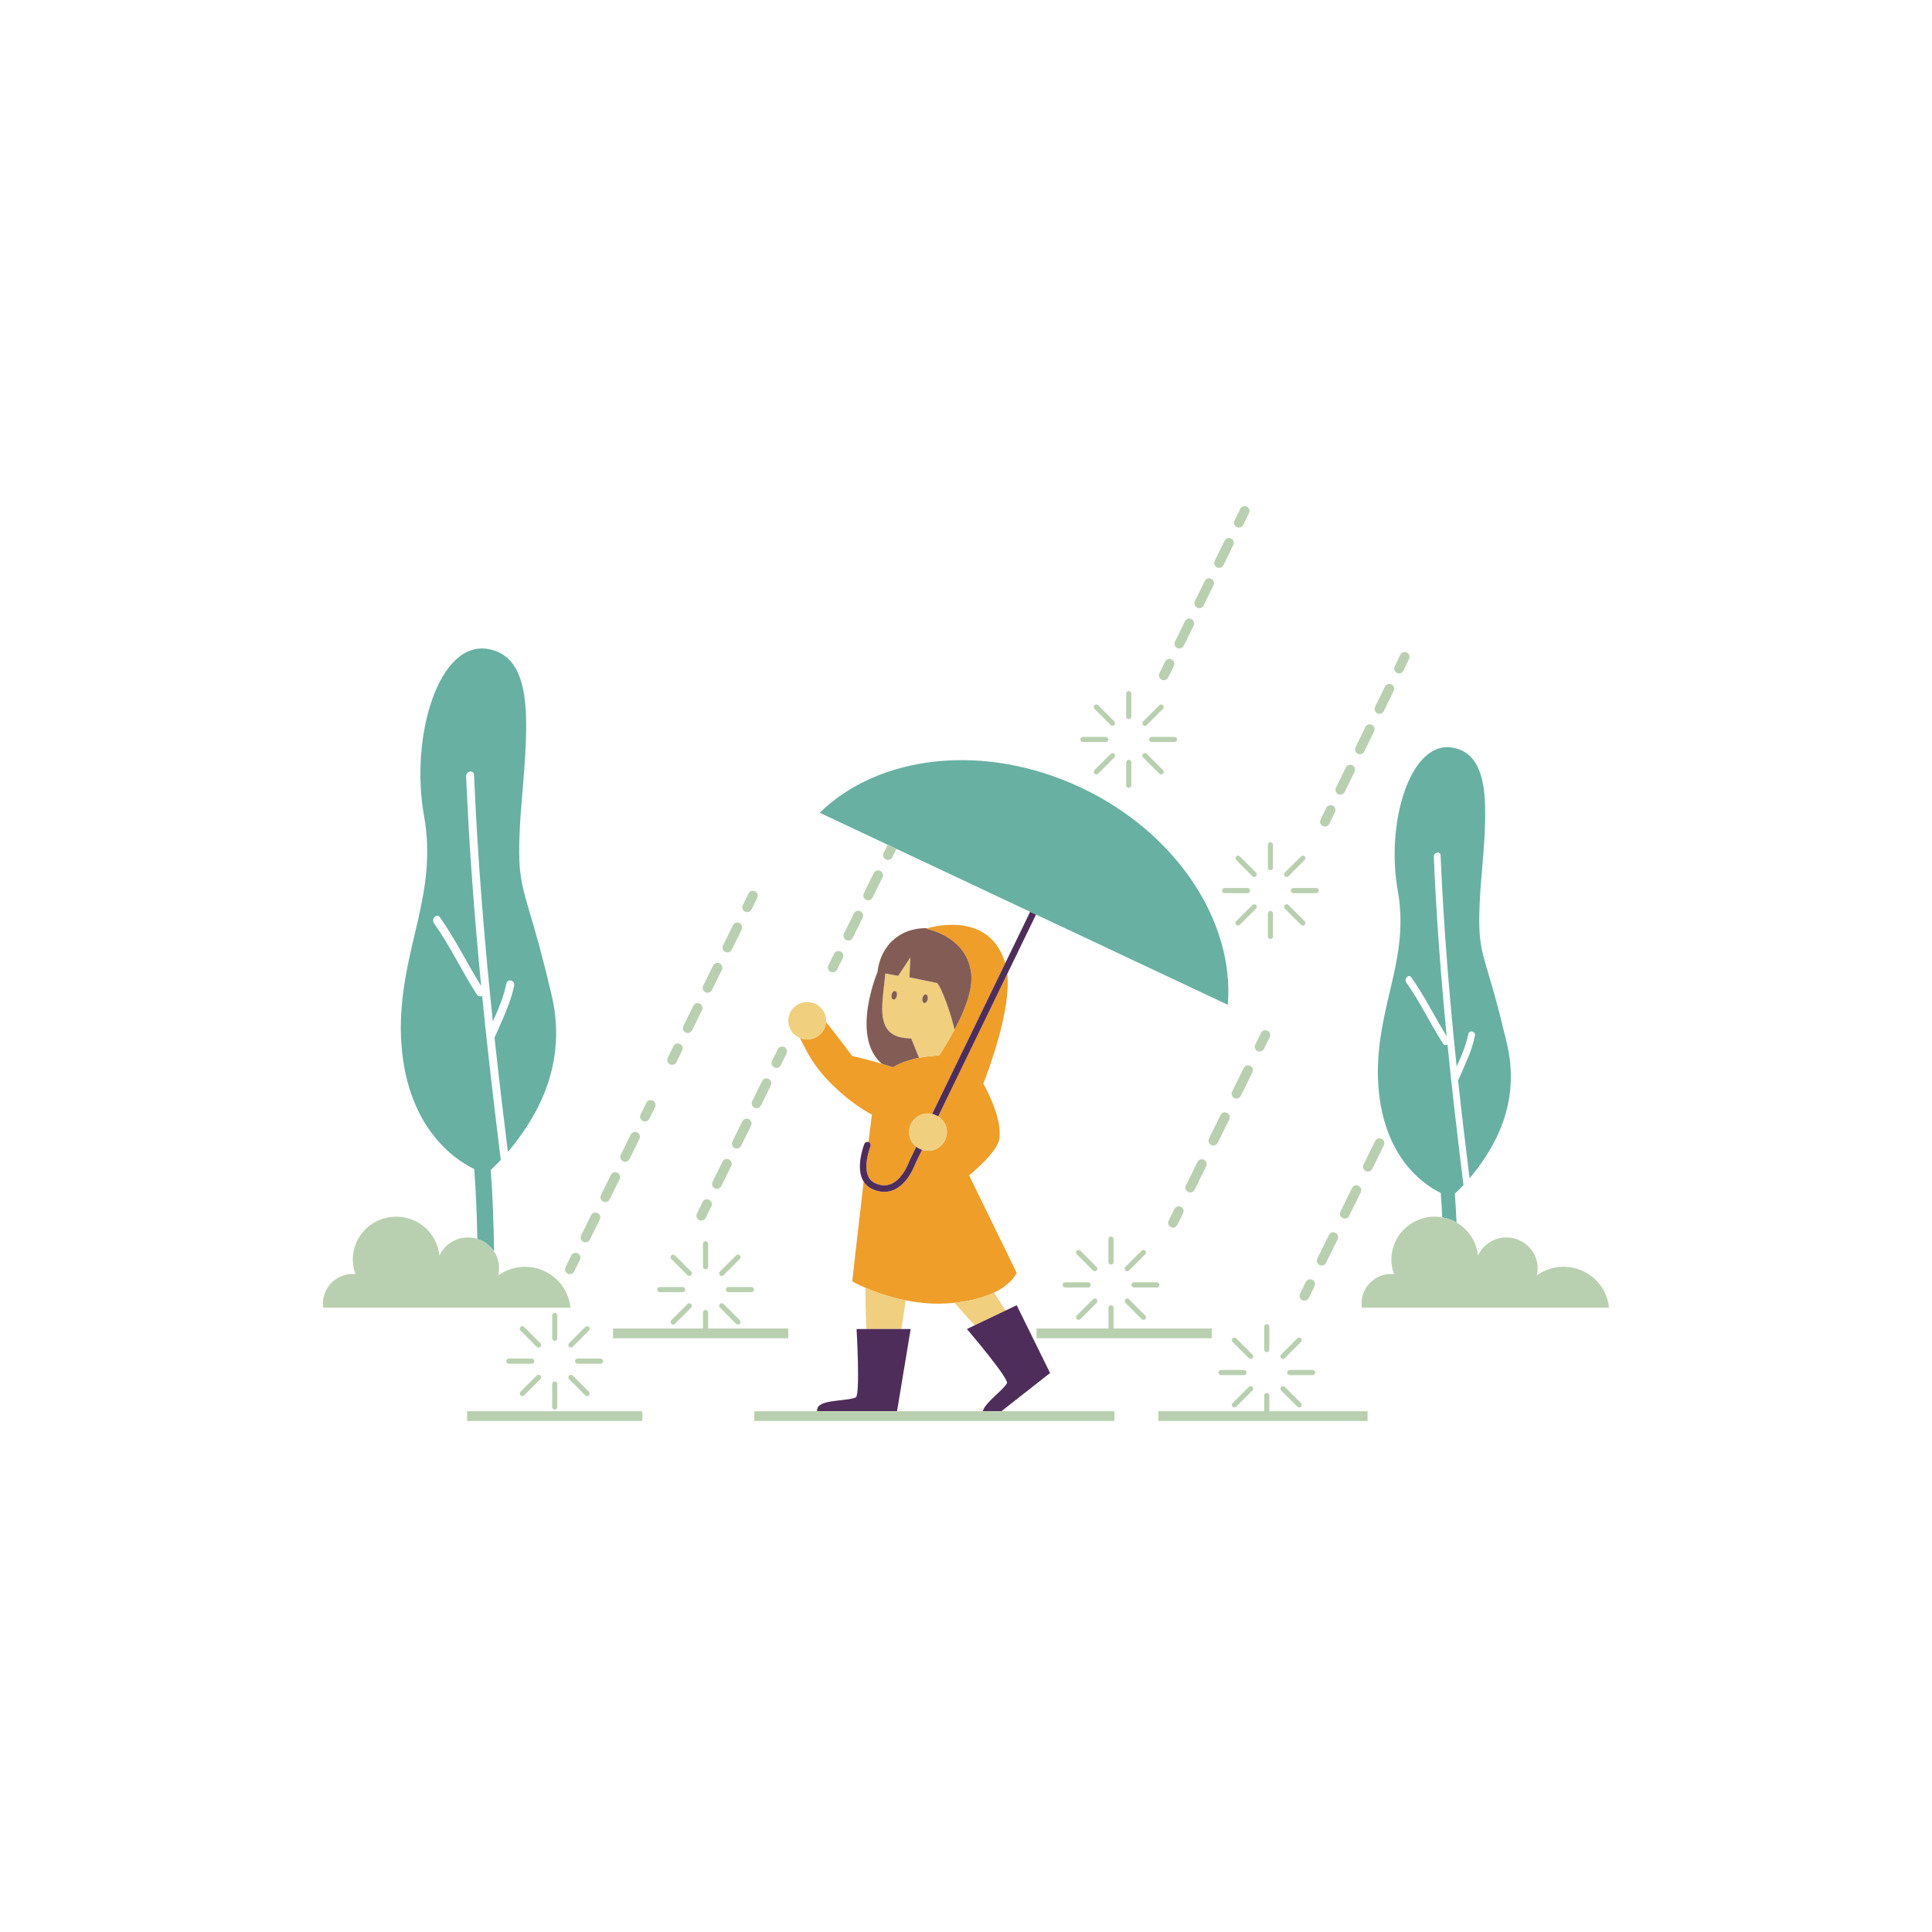
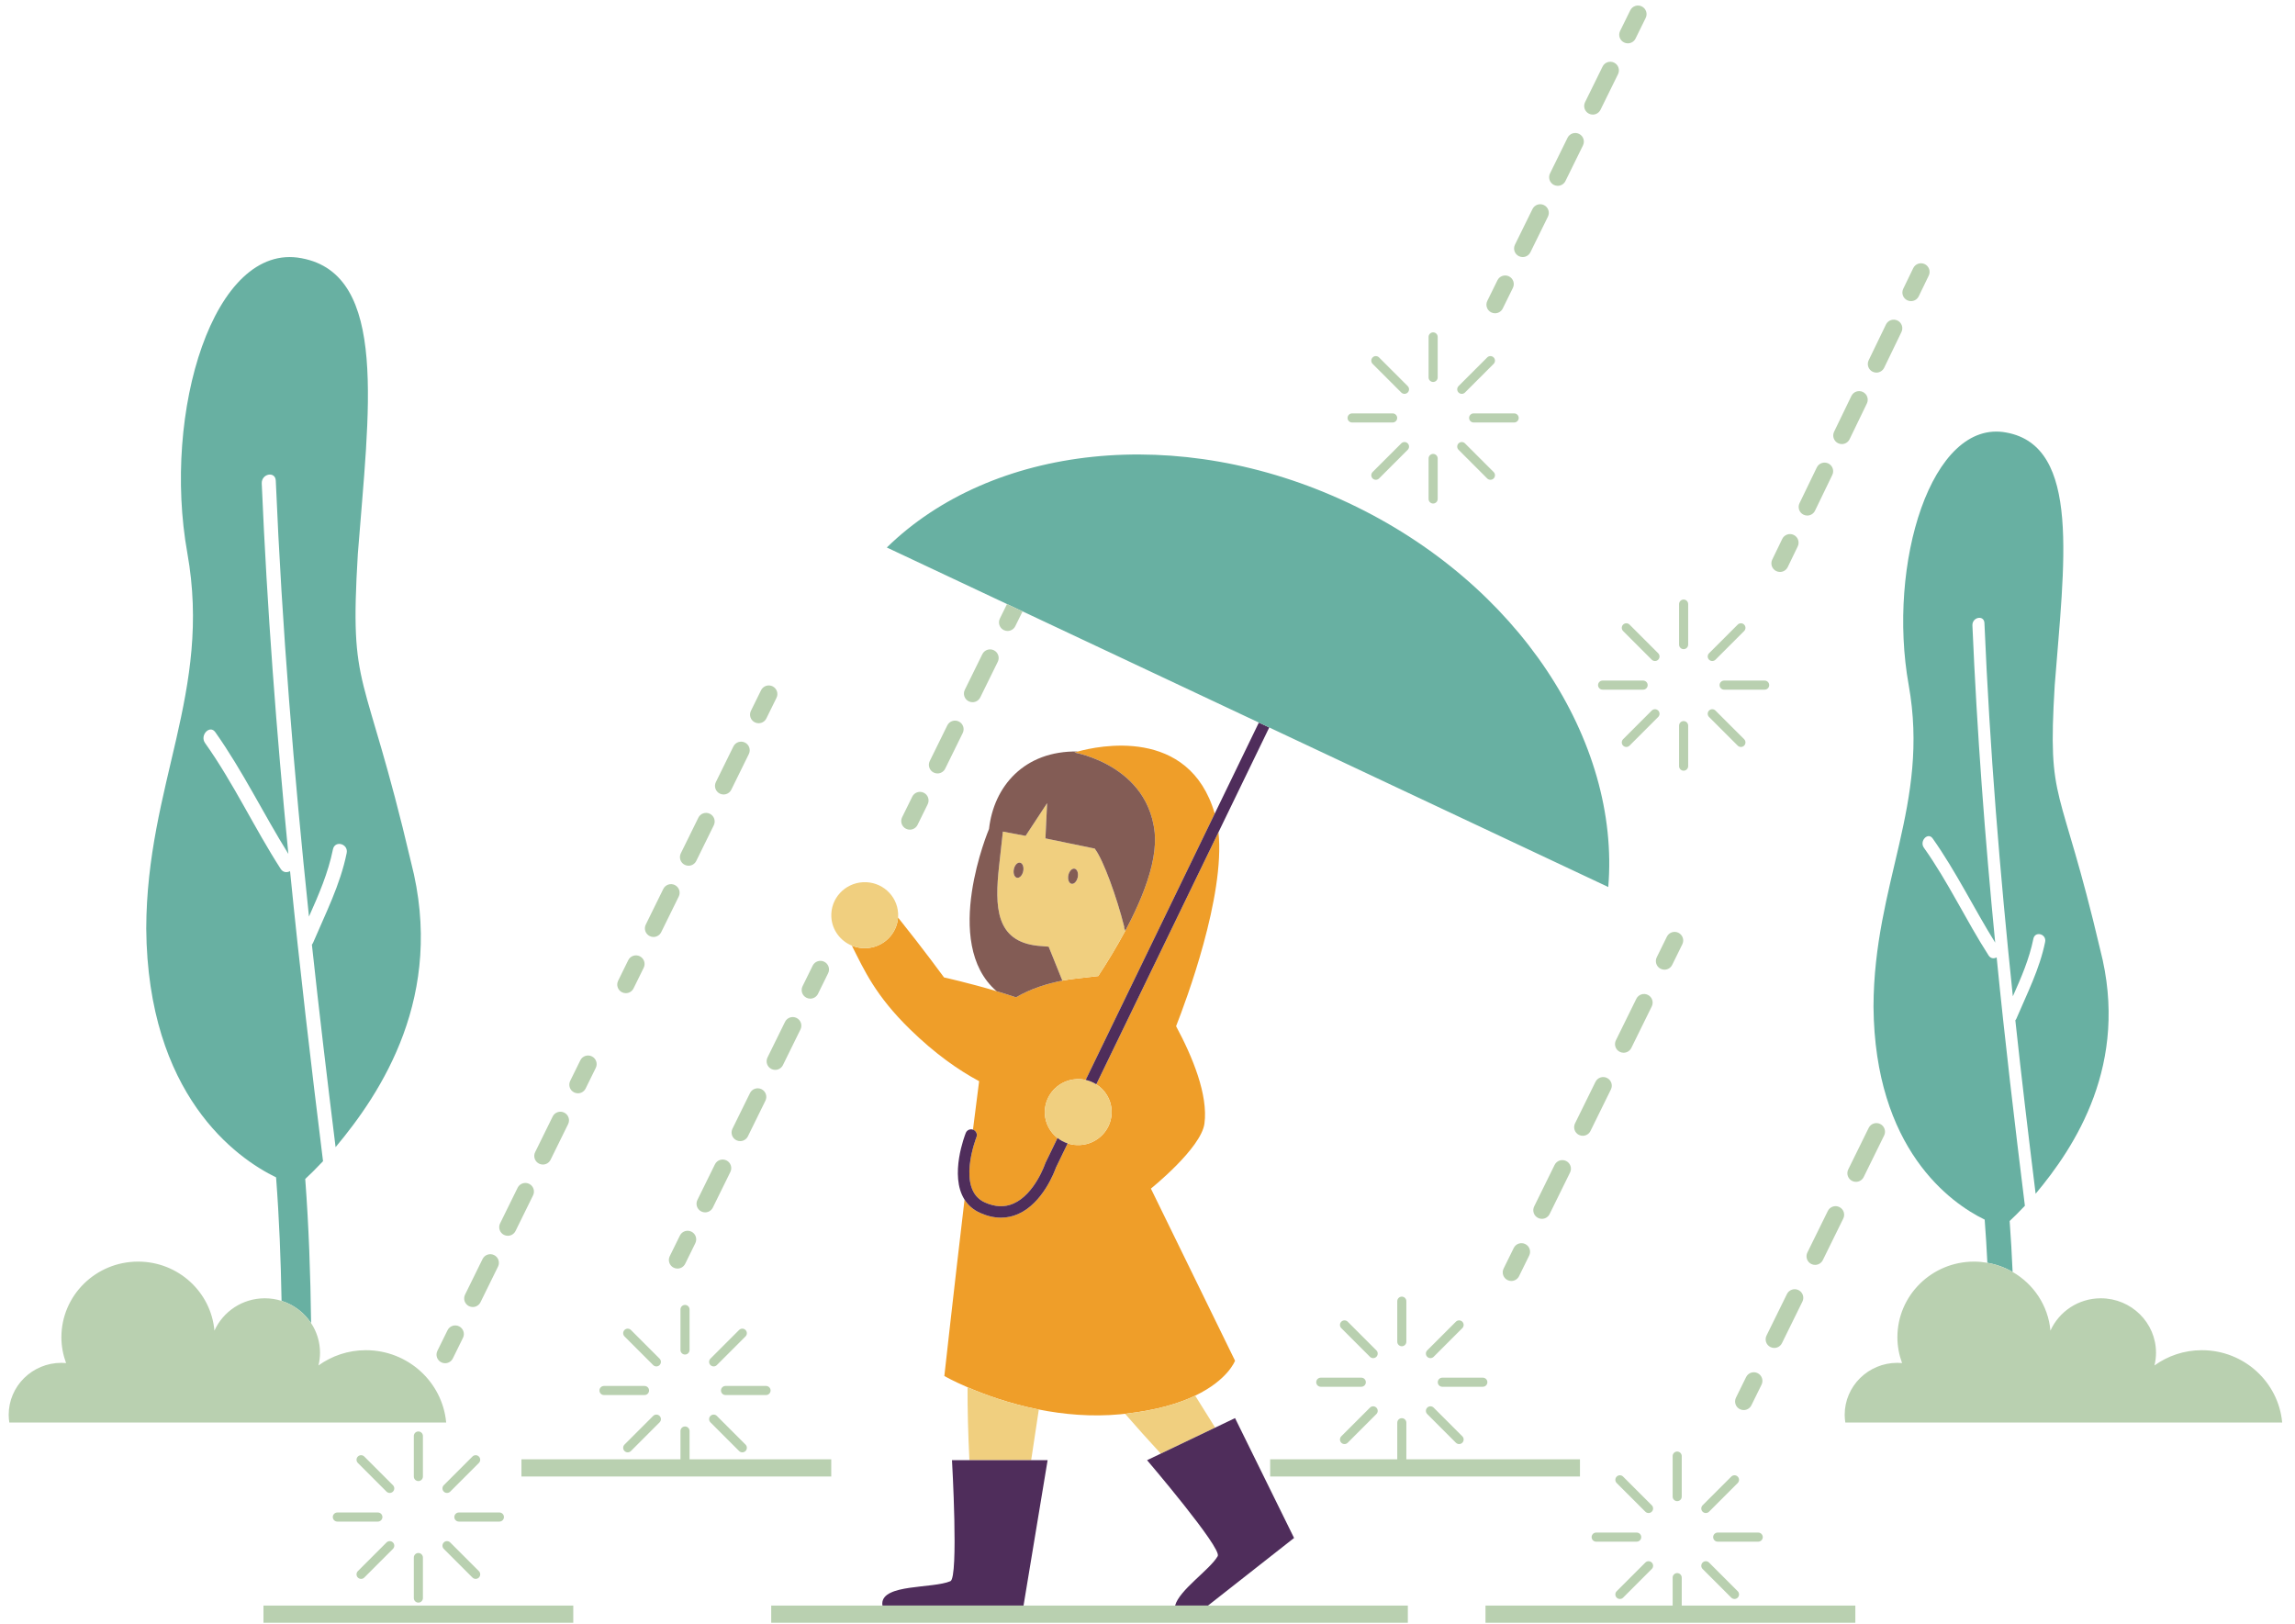
- <svg xmlns="http://www.w3.org/2000/svg" version="1.1" id="Layer_1" x="0px" y="0px" width="100%" height="auto" viewBox="0 0 595.28 595.28" enable-background="new 0 0 595.28 595.28" xml:space="preserve">
+ <svg xmlns="http://www.w3.org/2000/svg" version="1.1" id="Layer_1" x="0px" y="0px" width="100%" height="auto" viewBox="98 155 400 283" enable-background="new 0 0 595.28 595.28" xml:space="preserve">
  <text id="color_x5F_7" transform="matrix(1 0 0 1 420.9443 297.6396)" font-family="'MyriadPro-Regular'" font-size="12" />
  <path id="color_x5F_6" fill="#EF9E29" d="M313.258,392.155c0,0-1.217,3.339-6.945,6.086c-2.834,1.358-6.782,2.568-12.225,3.16  c-0.276,0.03-0.547,0.063-0.831,0.09c-5.049,0.477-9.901,0.021-14.199-0.832c-5.145-1.022-9.488-2.615-12.422-3.881  c-2.557-1.103-4.045-1.955-4.045-1.955s1.713-15.442,3.521-30.744c0.605,0.954,1.487,1.767,2.741,2.324  c1.234,0.549,2.441,0.823,3.61,0.823c1.028,0,2.027-0.213,2.992-0.638c4.303-1.895,6.348-7.406,6.592-8.104l2.038-4.206  c0.673,0.221,1.397,0.328,2.149,0.287c3.215-0.172,5.682-2.881,5.513-6.053c-0.102-1.922-1.15-3.566-2.671-4.531l4.825-9.954  l0.063-0.131l1.724-3.557l0.036-0.073l0.045-0.095l1.957-4.038l0.235-0.484l7.514-15.504l4.896-10.102  c1.175,11.152-5.672,29.438-7.39,33.807c2.894,5.385,5.608,11.993,4.945,16.971c-0.574,4.309-9.333,11.334-9.333,11.334  L313.258,392.155z M267.58,351.884c0.016,0.006,0.032,0.002,0.048,0.009c0.513,0.205,0.762,0.786,0.558,1.3  c-0.036,0.091-3.571,9.138,1.478,11.383c1.808,0.803,3.438,0.865,4.983,0.184c3.698-1.629,5.505-6.92,5.523-6.974  c0.014-0.041,0.03-0.08,0.048-0.119l2.098-4.328c-1.269-0.987-2.12-2.485-2.212-4.206c-0.029-0.557,0.027-1.098,0.149-1.615  c0.533-2.243,2.395-4.01,4.767-4.377c0.196-0.031,0.395-0.052,0.598-0.063c0.553-0.029,1.09,0.023,1.605,0.138l3.914-8.074  l0.712-1.47l1.523-3.143l3.021-6.231l0.323-0.667l8.779-18.113l4.225-8.717c-4.477-15.321-20.525-11.748-23.848-10.826  c-0.389,0.108-0.614,0.182-0.614,0.182s0.437,0.074,1.152,0.268c2.106,0.568,6.649,2.18,9.75,6.023  c0.748,0.927,1.408,1.985,1.934,3.188c0.578,1.323,0.994,2.819,1.164,4.521c0.059,0.59,0.063,1.206,0.038,1.836  c-0.031,0.795-0.124,1.617-0.272,2.463c-0.006,0.037-0.012,0.073-0.019,0.11c-0.609,3.372-2.069,7.084-3.86,10.685  c-0.329,0.661-0.666,1.318-1.014,1.969c-0.004,0.007-0.008,0.014-0.011,0.021c-1.515,2.835-3.172,5.533-4.705,7.869l-4.197,0.487  c-0.641,0.074-1.336,0.181-2.06,0.318c-2.587,0.493-5.57,1.416-8.078,2.909c-1.119-0.38-2.264-0.741-3.388-1.077  c-4.782-1.429-9.154-2.395-9.154-2.395s-3.591-4.92-8.015-10.439c-0.206,2.853-2.532,5.178-5.501,5.336  c-0.904,0.049-1.768-0.114-2.55-0.436c2.166,4.283,4.091,8.684,10.161,14.605c4.375,4.268,8.426,7.094,12.021,9.017  C268.325,345.929,267.961,348.802,267.58,351.884z" class="color_x5F_6 element-1" />
  <path id="color_x5F_5" fill="#F0CF7F" d="M266.636,396.778c2.934,1.266,7.277,2.858,12.422,3.881  c-0.364,2.316-0.814,5.429-1.334,8.83h-10.764C266.73,404.935,266.622,400.462,266.636,396.778z M306.313,398.241  c-2.834,1.358-6.782,2.568-12.225,3.16c1.925,2.218,4.045,4.586,6.224,6.946l9.48-4.534  C308.592,401.872,307.41,399.987,306.313,398.241z M272.135,305.905l0.66-5.973l3.959,0.746l0.044-0.066l3.707-5.637l-0.293,6.143  l3.199,0.662l5.406,1.118c0.026,0.038,0.042,0.081,0.069,0.118c1.426,1.922,3.735,8.24,5.082,13.604  c-0.019,0.018-0.037,0.036-0.055,0.054l0.176,0.438c0.01,0.042,0.021,0.084,0.031,0.126c-1.515,2.835-3.172,5.533-4.705,7.869  l-4.197,0.487c-0.641,0.074-1.336,0.181-2.06,0.318l-2.387-5.921l-1.931-0.159C271.548,319.028,271.341,313.104,272.135,305.905z   M284.749,309.03c0.453,0.096,0.935-0.414,1.093-1.137c0.153-0.727-0.091-1.393-0.541-1.492c-0.455-0.1-0.937,0.408-1.094,1.133  C284.057,308.261,284.302,308.929,284.749,309.03z M275.247,307.981c0.451,0.1,0.936-0.414,1.091-1.137  c0.151-0.727-0.091-1.393-0.541-1.49c-0.453-0.102-0.938,0.408-1.091,1.131C274.555,307.21,274.798,307.882,275.247,307.981z   M248.409,308.759c-3.217,0.172-5.68,2.883-5.514,6.055c0.123,2.283,1.577,4.175,3.578,4.998c0.783,0.321,1.646,0.484,2.55,0.436  c2.97-0.158,5.295-2.483,5.501-5.336c0.017-0.236,0.024-0.475,0.012-0.717C254.368,311.017,251.624,308.587,248.409,308.759z   M289.074,343.981c-0.561-0.355-1.185-0.617-1.852-0.767c-0.515-0.114-1.052-0.167-1.605-0.138  c-0.203,0.011-0.402,0.031-0.598,0.063c-2.372,0.367-4.234,2.134-4.767,4.377c-0.123,0.518-0.179,1.059-0.149,1.615  c0.093,1.721,0.944,3.219,2.212,4.206c0.525,0.409,1.121,0.729,1.767,0.94c0.673,0.221,1.397,0.328,2.149,0.287  c3.215-0.172,5.682-2.881,5.513-6.053C291.643,346.591,290.595,344.946,289.074,343.981z" class="color_x5F_5 element-2" />
  <path id="color_x5F_4" fill="#835C55" d="M299.296,301.991c-0.031,0.795-0.124,1.617-0.272,2.463  c-0.006,0.037-0.012,0.073-0.019,0.11c-0.609,3.372-2.069,7.084-3.86,10.685c-0.329,0.661-0.666,1.318-1.014,1.969  c-0.004,0.007-0.008,0.014-0.011,0.021c-0.01-0.042-0.021-0.084-0.031-0.126l-0.176-0.438c0.018-0.018,0.036-0.036,0.055-0.054  c-1.347-5.364-3.656-11.683-5.082-13.604c-0.028-0.037-0.043-0.08-0.069-0.118l-5.406-1.118l-3.199-0.662l0.293-6.143l-3.707,5.637  l-0.044,0.066l-3.959-0.746l-0.66,5.973c-0.793,7.199-0.586,13.123,6.707,13.928l1.931,0.159l2.387,5.921  c-2.587,0.493-5.57,1.416-8.078,2.909c-1.119-0.38-2.264-0.741-3.388-1.077c-9.736-8.394-1.314-28.268-1.314-28.268  c0.815-7.381,6.098-13.675,15.492-13.504c-0.389,0.108-0.614,0.182-0.614,0.182s0.437,0.074,1.152,0.268  c2.106,0.568,6.649,2.18,9.75,6.023c0.748,0.927,1.408,1.985,1.934,3.188c0.578,1.323,0.994,2.819,1.164,4.521  C299.317,300.745,299.32,301.361,299.296,301.991z M284.749,309.03c0.453,0.096,0.935-0.414,1.093-1.137  c0.153-0.727-0.091-1.393-0.541-1.492c-0.455-0.1-0.937,0.408-1.094,1.133C284.057,308.261,284.302,308.929,284.749,309.03z   M275.797,305.354c-0.453-0.102-0.938,0.408-1.091,1.131c-0.151,0.725,0.092,1.396,0.541,1.496c0.451,0.1,0.936-0.414,1.091-1.137  C276.49,306.118,276.247,305.452,275.797,305.354z" class="color_x5F_4 element-3" />
  <path id="color_x5F_3" fill="#4F2D5B" d="M277.723,409.489h2.868l-4.198,25.342h-24.576c-0.028-0.115-0.044-0.236-0.042-0.367  c0.047-3.426,8.792-2.572,11.876-3.887c1.453-0.621,0.273-21.088,0.273-21.088h3.035H277.723z M313.258,402.155l-3.466,1.658  l-9.48,4.534l-2.387,1.142c0,0,13.11,15.357,12.315,16.723c-1.384,2.391-6.722,5.905-7.429,8.619h5.733l15.001-11.783  L313.258,402.155z M280.219,357.666c-0.019,0.039-0.035,0.078-0.048,0.119c-0.018,0.054-1.825,5.345-5.523,6.974  c-1.545,0.682-3.175,0.619-4.983-0.184c-5.049-2.245-1.514-11.292-1.478-11.383c0.204-0.514-0.045-1.095-0.558-1.3  c-0.016-0.007-0.032-0.003-0.048-0.009c-0.502-0.169-1.052,0.068-1.251,0.566c-0.145,0.362-2.898,7.403-0.218,11.629  c0.605,0.954,1.487,1.767,2.741,2.324c1.234,0.549,2.441,0.823,3.61,0.823c1.028,0,2.027-0.213,2.992-0.638  c4.303-1.895,6.348-7.406,6.592-8.104l2.038-4.206c-0.646-0.211-1.241-0.531-1.767-0.94L280.219,357.666z M305.474,310.146  l4.896-10.102l8.849-18.258l-1.81-0.852l-7.689,15.865l-4.225,8.717l-8.779,18.113l-0.323,0.667l-3.021,6.231l-1.523,3.143  l-0.712,1.47l-3.914,8.074c0.667,0.149,1.291,0.411,1.852,0.767l4.825-9.954l0.063-0.131l1.724-3.557l0.036-0.073l0.045-0.095  l1.957-4.038l0.235-0.484L305.474,310.146z" class="color_x5F_3 element-4" />
  <path id="color_x5F_2" fill="#68B0A2" d="M378.308,309.593l-59.089-27.807l-1.81-0.852l-41.182-19.38l-2.715-1.277l-20.945-9.856  c18.209-17.809,50.719-21.758,80.449-7.768C362.745,256.644,380.425,284.21,378.308,309.593z M160.369,251.519  c1.915-24.857,5.41-48.699-9.806-51.512c-15.317-2.943-24.325,26.805-19.909,51.4c4.331,24.199-7.077,40.275-7.166,65.422  c0.244,29.014,15.692,40.008,22.63,43.369c0.549,7.158,0.826,14.321,0.957,21.523c2.137,0.67,3.946,2.059,5.145,3.877  c-0.104-8.425-0.393-16.773-1.02-25.121c0.784-0.725,1.845-1.76,3.102-3.096c-2.078-16.773-4.063-33.59-5.747-50.555  c-0.521,0.287-1.215,0.271-1.637-0.395c-4.581-7.105-8.216-14.953-13.174-21.928c-0.97-1.354,0.825-3.264,1.79-1.885  c4.789,6.771,8.396,14.258,12.724,21.203c-2.072-21.242-3.703-42.742-4.639-64.561c-0.064-1.725,2.375-2.186,2.448-0.482  c1.086,25.736,3.167,51.014,5.785,75.965c1.695-3.795,3.343-7.594,4.177-11.711c0.331-1.639,2.718-0.984,2.394,0.641  c-1.115,5.525-3.676,10.506-5.87,15.67c-0.055,0.121-0.131,0.199-0.193,0.285c1.27,11.818,2.68,23.57,4.13,35.303  c7.921-9.467,19.195-26.395,13.144-49.688C161.455,270.401,158.88,276.265,160.369,251.519z M449.423,332.579  c-0.047,0.104-0.112,0.172-0.166,0.244c1.087,10.119,2.295,20.184,3.536,30.23c6.783-8.105,16.437-22.602,11.255-42.549  c-7.002-29.834-9.208-24.814-7.932-46.004c1.64-21.285,4.632-41.701-8.396-44.109c-13.116-2.52-20.83,22.951-17.048,44.014  c3.708,20.723-6.06,34.488-6.136,56.021c0.209,24.844,13.437,34.256,19.378,37.137c0.192,2.506,0.346,5.014,0.468,7.523  c1.581,0.272,3.062,0.822,4.399,1.592c-0.133-2.961-0.292-5.92-0.515-8.877c0.671-0.621,1.58-1.508,2.656-2.652  c-1.779-14.361-3.479-28.762-4.921-43.289c-0.445,0.246-1.04,0.232-1.401-0.336c-3.923-6.086-7.035-12.805-11.281-18.777  c-0.83-1.16,0.707-2.795,1.533-1.613c4.1,5.797,7.189,12.209,10.895,18.156c-1.774-18.191-3.171-36.602-3.972-55.285  c-0.055-1.475,2.034-1.871,2.096-0.412c0.93,22.037,2.712,43.684,4.953,65.047c1.451-3.248,2.862-6.5,3.577-10.025  c0.284-1.404,2.327-0.844,2.05,0.547C453.495,323.894,451.301,328.157,449.423,332.579z" class="color_x5F_2 element-5" />
  <path id="color_x5F_1" fill="#B9D0B0" d="M255.231,297.437l1.766-3.589c0.366-0.743,1.266-1.051,2.008-0.684  c0.743,0.365,1.049,1.265,0.684,2.008l-1.766,3.589c-0.261,0.53-0.793,0.838-1.347,0.838c-0.223,0-0.448-0.049-0.661-0.154  C255.171,299.079,254.865,298.18,255.231,297.437z M260.734,289.647c0.213,0.105,0.438,0.154,0.661,0.154  c0.554,0,1.086-0.308,1.347-0.838l3.054-6.208c0.366-0.743,0.06-1.643-0.684-2.008c-0.742-0.367-1.642-0.06-2.008,0.684  l-3.054,6.208C259.685,288.383,259.991,289.282,260.734,289.647z M272.951,264.815c0.213,0.105,0.438,0.154,0.661,0.154  c0.554,0,1.086-0.308,1.347-0.838l1.268-2.577l-2.715-1.277l-1.245,2.53C271.902,263.551,272.208,264.45,272.951,264.815z   M266.843,277.231c0.213,0.105,0.438,0.154,0.661,0.154c0.554,0,1.086-0.308,1.347-0.838l3.054-6.208  c0.366-0.743,0.06-1.643-0.684-2.008c-0.741-0.366-1.642-0.06-2.008,0.684l-3.054,6.208  C265.793,275.967,266.1,276.866,266.843,277.231z M174.919,392.438c0.213,0.105,0.438,0.154,0.661,0.154  c0.554,0,1.086-0.308,1.347-0.838l1.766-3.589c0.366-0.743,0.06-1.643-0.684-2.008c-0.742-0.367-1.642-0.06-2.008,0.684  l-1.766,3.589C173.87,391.174,174.176,392.073,174.919,392.438z M191.956,357.81c0.213,0.105,0.438,0.154,0.661,0.154  c0.554,0,1.086-0.308,1.347-0.838l3.054-6.208c0.366-0.743,0.06-1.643-0.684-2.008c-0.741-0.366-1.642-0.06-2.008,0.684  l-3.054,6.208C190.906,356.545,191.212,357.444,191.956,357.81z M179.739,382.642c0.213,0.105,0.438,0.154,0.661,0.154  c0.554,0,1.086-0.308,1.347-0.838l3.054-6.208c0.366-0.743,0.06-1.643-0.684-2.008c-0.742-0.366-1.642-0.06-2.008,0.684  l-3.054,6.208C178.689,381.377,178.996,382.276,179.739,382.642z M185.847,370.226c0.213,0.105,0.438,0.154,0.661,0.154  c0.554,0,1.086-0.308,1.347-0.838l3.054-6.208c0.366-0.743,0.06-1.643-0.684-2.008c-0.742-0.367-1.642-0.06-2.008,0.684  l-3.054,6.208C184.798,368.961,185.104,369.86,185.847,370.226z M198.064,345.393c0.213,0.105,0.438,0.154,0.661,0.154  c0.554,0,1.086-0.308,1.347-0.838l1.766-3.589c0.366-0.743,0.06-1.643-0.684-2.008c-0.742-0.366-1.643-0.059-2.008,0.684  l-1.766,3.589C197.015,344.128,197.321,345.027,198.064,345.393z M206.417,327.942c0.213,0.105,0.438,0.154,0.661,0.154  c0.554,0,1.086-0.308,1.347-0.838l1.766-3.589c0.366-0.743,0.06-1.643-0.684-2.008c-0.742-0.367-1.642-0.06-2.008,0.684  l-1.766,3.589C205.368,326.678,205.674,327.577,206.417,327.942z M211.237,318.146c0.213,0.105,0.438,0.154,0.661,0.154  c0.554,0,1.086-0.308,1.347-0.838l3.054-6.208c0.366-0.743,0.06-1.643-0.684-2.008c-0.741-0.366-1.642-0.059-2.008,0.684  l-3.054,6.208C210.188,316.881,210.494,317.78,211.237,318.146z M217.346,305.729c0.213,0.105,0.438,0.154,0.661,0.154  c0.554,0,1.086-0.308,1.347-0.838l3.054-6.208c0.366-0.743,0.06-1.643-0.684-2.008c-0.741-0.367-1.642-0.06-2.008,0.684  l-3.054,6.208C216.296,304.465,216.603,305.364,217.346,305.729z M223.454,293.313c0.213,0.105,0.438,0.154,0.661,0.154  c0.554,0,1.086-0.308,1.347-0.838l3.054-6.208c0.366-0.743,0.06-1.643-0.684-2.008c-0.742-0.366-1.642-0.06-2.008,0.684  l-3.054,6.208C222.405,292.049,222.711,292.948,223.454,293.313z M229.563,280.896c0.213,0.105,0.438,0.154,0.661,0.154  c0.554,0,1.086-0.308,1.347-0.838l1.766-3.589c0.366-0.743,0.06-1.643-0.684-2.008c-0.741-0.366-1.642-0.06-2.008,0.684  l-1.766,3.589C228.514,279.632,228.82,280.531,229.563,280.896z M357.911,209.446c0.213,0.105,0.438,0.154,0.661,0.154  c0.554,0,1.086-0.308,1.347-0.838l1.766-3.589c0.366-0.743,0.06-1.643-0.684-2.008c-0.741-0.366-1.642-0.06-2.008,0.684  l-1.766,3.589C356.861,208.182,357.167,209.081,357.911,209.446z M374.947,174.817c0.213,0.105,0.438,0.154,0.661,0.154  c0.554,0,1.086-0.308,1.347-0.838l3.054-6.208c0.366-0.743,0.06-1.643-0.684-2.008c-0.742-0.366-1.642-0.06-2.008,0.684  l-3.054,6.208C373.898,173.553,374.204,174.452,374.947,174.817z M368.839,187.233c0.213,0.105,0.438,0.154,0.661,0.154  c0.554,0,1.086-0.308,1.347-0.838l3.054-6.208c0.366-0.743,0.06-1.643-0.684-2.008c-0.742-0.367-1.642-0.06-2.008,0.684  l-3.054,6.208C367.79,185.969,368.096,186.868,368.839,187.233z M362.73,199.649c0.213,0.105,0.438,0.154,0.661,0.154  c0.554,0,1.086-0.308,1.347-0.838l3.054-6.208c0.366-0.743,0.06-1.643-0.684-2.008c-0.741-0.367-1.642-0.06-2.008,0.684  l-3.054,6.208C361.681,198.385,361.987,199.284,362.73,199.649z M381.056,162.4c0.213,0.105,0.438,0.154,0.661,0.154  c0.554,0,1.086-0.308,1.347-0.838l1.766-3.589c0.366-0.743,0.06-1.643-0.684-2.008c-0.742-0.367-1.642-0.06-2.008,0.684  l-1.766,3.589C380.007,161.136,380.313,162.035,381.056,162.4z M407.584,254.533c0.21,0.102,0.433,0.149,0.652,0.149  c0.557,0,1.092-0.312,1.351-0.847l1.742-3.601c0.361-0.746,0.049-1.643-0.697-2.004c-0.745-0.358-1.642-0.049-2.003,0.697  l-1.742,3.601C406.527,253.275,406.839,254.172,407.584,254.533z M418.365,232.248c0.21,0.102,0.433,0.149,0.652,0.149  c0.557,0,1.092-0.312,1.351-0.847l3.013-6.229c0.361-0.746,0.049-1.643-0.697-2.004c-0.744-0.358-1.643-0.049-2.003,0.697  l-3.013,6.229C417.308,230.99,417.62,231.887,418.365,232.248z M424.392,219.791c0.21,0.102,0.433,0.149,0.652,0.149  c0.557,0,1.092-0.312,1.351-0.847l3.013-6.228c0.361-0.746,0.049-1.643-0.697-2.004c-0.744-0.358-1.643-0.049-2.003,0.697  l-3.013,6.228C423.334,218.533,423.646,219.43,424.392,219.791z M412.339,244.704c0.21,0.102,0.433,0.149,0.652,0.149  c0.557,0,1.092-0.312,1.351-0.847l3.013-6.229c0.361-0.746,0.049-1.643-0.697-2.004c-0.744-0.359-1.643-0.048-2.003,0.697  l-3.013,6.229C411.282,243.446,411.594,244.343,412.339,244.704z M430.418,207.335c0.21,0.102,0.433,0.149,0.652,0.149  c0.557,0,1.092-0.312,1.351-0.847l1.742-3.601c0.361-0.746,0.049-1.643-0.697-2.004c-0.744-0.359-1.642-0.048-2.003,0.697  l-1.742,3.601C429.36,206.077,429.672,206.974,430.418,207.335z M171.71,405.276c0-0.438-0.354-0.793-0.792-0.793  c-0.438,0-0.792,0.355-0.792,0.793v7.063c0,0.438,0.354,0.791,0.792,0.791c0.438,0,0.792-0.354,0.792-0.791V405.276z   M170.918,425.667c-0.438,0-0.792,0.354-0.792,0.791v7.064c0,0.438,0.354,0.791,0.792,0.791c0.438,0,0.792-0.354,0.792-0.791v-7.064  C171.71,426.021,171.356,425.667,170.918,425.667z M164.652,419.397c0-0.436-0.355-0.791-0.793-0.791h-7.063  c-0.438,0-0.793,0.355-0.793,0.791c0,0.439,0.355,0.793,0.793,0.793h7.063C164.296,420.19,164.652,419.837,164.652,419.397z   M185.834,419.397c0-0.436-0.355-0.791-0.792-0.791h-7.063c-0.438,0-0.792,0.355-0.792,0.791c0,0.439,0.354,0.793,0.792,0.793h7.063  C185.479,420.19,185.834,419.837,185.834,419.397z M166.487,413.847l-4.995-4.994c-0.309-0.311-0.811-0.311-1.12,0  c-0.31,0.309-0.31,0.811,0,1.121l4.994,4.994c0.31,0.309,0.812,0.309,1.121,0C166.796,414.657,166.796,414.157,166.487,413.847z   M175.35,424.95l4.995,4.996c0.31,0.309,0.812,0.309,1.121,0c0.309-0.311,0.309-0.813,0-1.123l-4.995-4.992  c-0.309-0.311-0.811-0.311-1.121,0C175.041,424.14,175.041,424.642,175.35,424.95z M161.492,429.946l4.995-4.996  c0.31-0.309,0.31-0.811,0-1.119c-0.309-0.311-0.811-0.311-1.121,0l-4.994,4.992c-0.31,0.311-0.31,0.813,0,1.123  C160.681,430.255,161.183,430.255,161.492,429.946z M176.47,414.968l4.995-4.994c0.309-0.311,0.309-0.813,0-1.121  c-0.309-0.311-0.811-0.311-1.121,0l-4.995,4.994c-0.309,0.311-0.309,0.811,0,1.121C175.659,415.276,176.161,415.276,176.47,414.968z   M217.393,391.075c0.438,0,0.792-0.354,0.792-0.791v-7.063c0-0.438-0.354-0.793-0.792-0.793c-0.438,0-0.792,0.355-0.792,0.793v7.063  C216.6,390.722,216.954,391.075,217.393,391.075z M203.27,398.136h7.063c0.438,0,0.793-0.354,0.793-0.793  c0-0.436-0.355-0.791-0.793-0.791h-7.063c-0.438,0-0.793,0.355-0.793,0.791C202.477,397.782,202.832,398.136,203.27,398.136z   M223.66,397.343c0,0.439,0.354,0.793,0.792,0.793h7.063c0.437,0,0.792-0.354,0.792-0.793c0-0.436-0.355-0.791-0.792-0.791h-7.063  C224.014,396.552,223.66,396.907,223.66,397.343z M212.961,392.913c0.309-0.311,0.309-0.811,0-1.121l-4.995-4.994  c-0.309-0.311-0.811-0.311-1.12,0c-0.31,0.309-0.31,0.811,0,1.121l4.994,4.994C212.15,393.222,212.652,393.222,212.961,392.913z   M221.824,402.896l4.995,4.996c0.31,0.309,0.812,0.309,1.121,0c0.309-0.311,0.309-0.813,0-1.123l-4.995-4.992  c-0.309-0.311-0.811-0.311-1.121,0C221.515,402.085,221.515,402.587,221.824,402.896z M206.846,407.892  c0.309,0.309,0.811,0.309,1.12,0l4.995-4.996c0.31-0.309,0.31-0.811,0-1.119c-0.309-0.311-0.811-0.311-1.121,0l-4.994,4.992  C206.537,407.079,206.537,407.581,206.846,407.892z M226.818,386.798l-4.995,4.994c-0.309,0.311-0.309,0.811,0,1.121  c0.31,0.309,0.812,0.309,1.121,0l4.995-4.994c0.309-0.311,0.309-0.813,0-1.121C227.63,386.487,227.128,386.487,226.818,386.798z   M347.784,221.573c0.438,0,0.792-0.354,0.792-0.791v-7.063c0-0.438-0.354-0.793-0.792-0.793c-0.438,0-0.792,0.355-0.792,0.793v7.063  C346.991,221.22,347.345,221.573,347.784,221.573z M347.784,242.757c0.438,0,0.792-0.354,0.792-0.791v-7.064  c0-0.438-0.354-0.791-0.792-0.791c-0.438,0-0.792,0.354-0.792,0.791v7.064C346.991,242.403,347.345,242.757,347.784,242.757z   M333.661,228.634h7.063c0.438,0,0.793-0.354,0.793-0.793c0-0.436-0.355-0.791-0.793-0.791h-7.063c-0.438,0-0.793,0.355-0.793,0.791  C332.868,228.28,333.223,228.634,333.661,228.634z M362.699,227.841c0-0.436-0.355-0.791-0.792-0.791h-7.063  c-0.438,0-0.792,0.355-0.792,0.791c0,0.439,0.354,0.793,0.792,0.793h7.063C362.344,228.634,362.699,228.28,362.699,227.841z   M342.231,223.411c0.31,0.309,0.812,0.309,1.121,0c0.309-0.311,0.309-0.811,0-1.121l-4.995-4.994c-0.309-0.311-0.811-0.311-1.12,0  c-0.31,0.309-0.31,0.811,0,1.121L342.231,223.411z M357.209,238.39c0.31,0.309,0.812,0.309,1.121,0c0.309-0.311,0.309-0.813,0-1.123  l-4.995-4.992c-0.309-0.311-0.811-0.311-1.121,0c-0.309,0.309-0.309,0.811,0,1.119L357.209,238.39z M343.352,232.274  c-0.309-0.311-0.811-0.311-1.121,0l-4.994,4.992c-0.31,0.311-0.31,0.813,0,1.123c0.309,0.309,0.811,0.309,1.12,0l4.995-4.996  C343.662,233.085,343.662,232.583,343.352,232.274z M353.335,223.411l4.995-4.994c0.309-0.311,0.309-0.813,0-1.121  c-0.309-0.311-0.811-0.311-1.121,0l-4.995,4.994c-0.309,0.311-0.309,0.811,0,1.121C352.524,223.72,353.026,223.72,353.335,223.411z   M391.442,268.138c0.438,0,0.792-0.354,0.792-0.791v-7.063c0-0.438-0.354-0.793-0.792-0.793c-0.438,0-0.792,0.355-0.792,0.793v7.063  C390.649,267.784,391.003,268.138,391.442,268.138z M391.442,289.321c0.438,0,0.792-0.354,0.792-0.791v-7.064  c0-0.438-0.354-0.791-0.792-0.791c-0.438,0-0.792,0.354-0.792,0.791v7.064C390.649,288.968,391.003,289.321,391.442,289.321z   M385.175,274.405c0-0.436-0.355-0.791-0.793-0.791h-7.063c-0.438,0-0.793,0.355-0.793,0.791c0,0.439,0.355,0.793,0.793,0.793h7.063  C384.82,275.198,385.175,274.845,385.175,274.405z M397.709,274.405c0,0.439,0.354,0.793,0.792,0.793h7.063  c0.437,0,0.792-0.354,0.792-0.793c0-0.436-0.355-0.791-0.792-0.791h-7.063C398.063,273.614,397.709,273.97,397.709,274.405z   M380.896,263.86c-0.31,0.309-0.31,0.811,0,1.121l4.994,4.994c0.31,0.309,0.812,0.309,1.121,0c0.309-0.311,0.309-0.811,0-1.121  l-4.995-4.994C381.707,263.55,381.205,263.55,380.896,263.86z M400.868,284.954c0.31,0.309,0.812,0.309,1.121,0  c0.309-0.311,0.309-0.813,0-1.123l-4.995-4.992c-0.309-0.311-0.811-0.311-1.121,0c-0.309,0.309-0.309,0.811,0,1.119L400.868,284.954  z M387.01,278.839c-0.309-0.311-0.811-0.311-1.121,0l-4.994,4.992c-0.31,0.311-0.31,0.813,0,1.123c0.309,0.309,0.811,0.309,1.12,0  l4.995-4.996C387.32,279.649,387.32,279.147,387.01,278.839z M396.994,269.976l4.995-4.994c0.309-0.311,0.309-0.813,0-1.121  c-0.309-0.311-0.811-0.311-1.121,0l-4.995,4.994c-0.309,0.311-0.309,0.811,0,1.121C396.183,270.284,396.685,270.284,396.994,269.976  z M341.531,381.778v7.063c0,0.438,0.354,0.791,0.792,0.791c0.438,0,0.792-0.354,0.792-0.791v-7.063c0-0.438-0.354-0.793-0.792-0.793  C341.885,380.985,341.531,381.341,341.531,381.778z M328.201,396.692h7.063c0.438,0,0.793-0.354,0.793-0.793  c0-0.436-0.355-0.791-0.793-0.791h-7.063c-0.438,0-0.793,0.355-0.793,0.791C327.408,396.339,327.763,396.692,328.201,396.692z   M356.447,395.108h-7.063c-0.438,0-0.792,0.355-0.792,0.791c0,0.439,0.354,0.793,0.792,0.793h7.063c0.437,0,0.792-0.354,0.792-0.793  C357.239,395.464,356.884,395.108,356.447,395.108z M336.771,391.47c0.31,0.309,0.812,0.309,1.121,0  c0.309-0.311,0.309-0.811,0-1.121l-4.995-4.994c-0.309-0.311-0.811-0.311-1.12,0c-0.31,0.309-0.31,0.811,0,1.121L336.771,391.47z   M351.75,406.448c0.31,0.309,0.812,0.309,1.121,0c0.309-0.311,0.309-0.813,0-1.123l-4.995-4.992c-0.309-0.311-0.811-0.311-1.121,0  c-0.309,0.309-0.309,0.811,0,1.119L351.75,406.448z M336.771,400.333l-4.994,4.992c-0.31,0.311-0.31,0.813,0,1.123  c0.309,0.309,0.811,0.309,1.12,0l4.995-4.996c0.31-0.309,0.31-0.811,0-1.119C337.583,400.022,337.081,400.022,336.771,400.333z   M347.875,391.47l4.995-4.994c0.309-0.311,0.309-0.813,0-1.121c-0.309-0.311-0.811-0.311-1.121,0l-4.995,4.994  c-0.309,0.311-0.309,0.811,0,1.121C347.064,391.778,347.566,391.778,347.875,391.47z M389.529,408.776v7.063  c0,0.438,0.354,0.791,0.792,0.791c0.438,0,0.792-0.354,0.792-0.791v-7.063c0-0.438-0.354-0.793-0.792-0.793  C389.883,407.983,389.529,408.339,389.529,408.776z M391.113,429.958c0-0.438-0.354-0.791-0.792-0.791  c-0.438,0-0.792,0.354-0.792,0.791v4.873h-32.62v3h64.462v-3h-30.258V429.958z M376.199,423.69h7.063  c0.438,0,0.793-0.354,0.793-0.793c0-0.436-0.355-0.791-0.793-0.791h-7.063c-0.438,0-0.793,0.355-0.793,0.791  C375.406,423.337,375.761,423.69,376.199,423.69z M396.589,422.897c0,0.439,0.354,0.793,0.792,0.793h7.063  c0.437,0,0.792-0.354,0.792-0.793c0-0.436-0.355-0.791-0.792-0.791h-7.063C396.943,422.106,396.589,422.462,396.589,422.897z   M385.89,417.347l-4.995-4.994c-0.309-0.311-0.811-0.311-1.12,0c-0.31,0.309-0.31,0.811,0,1.121l4.994,4.994  c0.31,0.309,0.812,0.309,1.121,0C386.199,418.157,386.199,417.657,385.89,417.347z M399.747,433.446c0.31,0.309,0.812,0.309,1.121,0  c0.309-0.311,0.309-0.813,0-1.123l-4.995-4.992c-0.309-0.311-0.811-0.311-1.121,0c-0.309,0.309-0.309,0.811,0,1.119L399.747,433.446  z M380.895,433.446l4.995-4.996c0.31-0.309,0.31-0.811,0-1.119c-0.309-0.311-0.811-0.311-1.121,0l-4.994,4.992  c-0.31,0.311-0.31,0.813,0,1.123C380.084,433.755,380.586,433.755,380.895,433.446z M395.873,418.468l4.995-4.994  c0.309-0.311,0.309-0.813,0-1.121c-0.309-0.311-0.811-0.311-1.121,0l-4.995,4.994c-0.309,0.311-0.309,0.811,0,1.121  C395.062,418.776,395.564,418.776,395.873,418.468z M143.92,437.831h53.997v-3H143.92V437.831z M302.811,434.831h-26.417h-24.576  h-19.402v3h110.96v-3h-34.832H302.811z M403.257,399.917l1.766-3.589c0.366-0.743,0.06-1.643-0.684-2.008  c-0.741-0.367-1.642-0.06-2.008,0.684l-1.766,3.589c-0.366,0.743-0.06,1.643,0.684,2.008c0.213,0.105,0.438,0.154,0.661,0.154  C402.464,400.755,402.996,400.447,403.257,399.917z M421.48,360.978c0.554,0,1.086-0.308,1.347-0.838l3.561-7.238  c0.366-0.743,0.06-1.643-0.684-2.008c-0.741-0.367-1.642-0.06-2.008,0.684l-3.561,7.238c-0.366,0.743-0.06,1.643,0.684,2.008  C421.032,360.929,421.257,360.978,421.48,360.978z M409.453,380.528l-3.561,7.237c-0.366,0.743-0.06,1.643,0.684,2.008  c0.213,0.105,0.438,0.154,0.661,0.154c0.554,0,1.086-0.308,1.347-0.838l3.561-7.237c0.366-0.743,0.06-1.643-0.684-2.008  C410.72,379.479,409.819,379.785,409.453,380.528z M416.575,366.053l-3.561,7.237c-0.366,0.743-0.06,1.643,0.684,2.008  c0.213,0.105,0.438,0.154,0.661,0.154c0.554,0,1.086-0.308,1.347-0.838l3.561-7.237c0.366-0.743,0.06-1.643-0.684-2.008  C417.841,365.003,416.94,365.311,416.575,366.053z M360.751,378.101c0.213,0.105,0.438,0.154,0.661,0.154  c0.554,0,1.086-0.308,1.347-0.838l1.766-3.589c0.366-0.743,0.06-1.643-0.684-2.008c-0.742-0.366-1.643-0.06-2.008,0.684  l-1.766,3.589C359.702,376.836,360.008,377.735,360.751,378.101z M368.955,358.028l-3.561,7.237  c-0.366,0.743-0.06,1.643,0.684,2.008c0.213,0.105,0.438,0.154,0.661,0.154c0.554,0,1.086-0.308,1.347-0.838l3.561-7.237  c0.366-0.743,0.06-1.643-0.684-2.008C370.221,356.979,369.321,357.285,368.955,358.028z M376.076,343.553l-3.561,7.237  c-0.366,0.743-0.06,1.643,0.684,2.008c0.213,0.105,0.438,0.154,0.661,0.154c0.554,0,1.086-0.308,1.347-0.838l3.561-7.237  c0.366-0.743,0.06-1.643-0.684-2.008C377.343,342.502,376.442,342.81,376.076,343.553z M380.321,338.323  c0.213,0.105,0.438,0.154,0.661,0.154c0.554,0,1.086-0.308,1.347-0.838l3.561-7.238c0.365-0.743,0.059-1.643-0.684-2.008  c-0.741-0.367-1.641-0.06-2.008,0.684l-3.561,7.238C379.271,337.059,379.578,337.958,380.321,338.323z M387.442,323.848  c0.213,0.105,0.438,0.154,0.661,0.154c0.554,0,1.086-0.308,1.347-0.838l1.766-3.589c0.366-0.743,0.06-1.643-0.684-2.008  c-0.742-0.367-1.642-0.06-2.008,0.684l-1.766,3.589C386.393,322.583,386.699,323.482,387.442,323.848z M215.417,375.94  c0.213,0.105,0.438,0.154,0.661,0.154c0.554,0,1.086-0.308,1.347-0.838l1.766-3.589c0.366-0.743,0.06-1.643-0.684-2.008  c-0.741-0.367-1.642-0.06-2.008,0.684l-1.766,3.589C214.367,374.676,214.673,375.575,215.417,375.94z M226.345,353.728  c0.213,0.105,0.438,0.154,0.661,0.154c0.554,0,1.086-0.308,1.347-0.838l3.054-6.208c0.366-0.743,0.06-1.643-0.684-2.008  c-0.742-0.366-1.642-0.06-2.008,0.684l-3.054,6.208C225.295,352.463,225.602,353.362,226.345,353.728z M232.453,341.312  c0.213,0.105,0.438,0.154,0.661,0.154c0.554,0,1.086-0.308,1.347-0.838l3.054-6.208c0.366-0.743,0.06-1.643-0.684-2.008  c-0.742-0.367-1.643-0.06-2.008,0.684l-3.054,6.208C231.404,340.047,231.71,340.946,232.453,341.312z M220.236,366.144  c0.213,0.105,0.438,0.154,0.661,0.154c0.554,0,1.086-0.308,1.347-0.838l3.054-6.208c0.366-0.743,0.06-1.643-0.684-2.008  c-0.741-0.367-1.642-0.06-2.008,0.684l-3.054,6.208C219.187,364.879,219.493,365.778,220.236,366.144z M238.562,328.895  c0.213,0.105,0.438,0.154,0.661,0.154c0.554,0,1.086-0.308,1.347-0.838l1.766-3.589c0.366-0.743,0.06-1.643-0.684-2.008  c-0.742-0.366-1.642-0.06-2.008,0.684l-1.766,3.589C237.513,327.63,237.819,328.529,238.562,328.895z M188.884,412.331h53.997v-3  h-24.696v-4.928c0-0.438-0.354-0.791-0.792-0.791c-0.438,0-0.792,0.354-0.792,0.791v4.928h-27.716V412.331z M373.375,409.331  h-30.259v-6.371c0-0.438-0.354-0.791-0.792-0.791c-0.438,0-0.792,0.354-0.792,0.791v6.371h-22.154v3h53.997V409.331z   M161.764,390.319c-3.092,0-5.939,0.994-8.261,2.662c0.174-0.713,0.274-1.453,0.274-2.217c0-1.906-0.576-3.679-1.557-5.166  c-1.199-1.818-3.008-3.207-5.145-3.877c-0.92-0.289-1.899-0.447-2.916-0.447c-3.921,0-7.285,2.318-8.785,5.637  c-0.594-6.74-6.32-12.031-13.308-12.031c-7.381,0-13.365,5.902-13.365,13.184c0,1.582,0.296,3.094,0.816,4.5  c-0.27-0.023-0.541-0.041-0.816-0.041c-5.072,0-9.188,4.059-9.188,9.063c0,0.455,0.045,0.9,0.111,1.338h76.142  C175.113,395.856,169.098,390.319,161.764,390.319z M428.701,388.063c0,1.582,0.296,3.094,0.816,4.5  c-0.27-0.023-0.541-0.041-0.816-0.041c-5.072,0-9.188,4.059-9.188,9.063c0,0.455,0.045,0.9,0.111,1.338h76.142  c-0.653-7.066-6.669-12.604-14.003-12.604c-3.092,0-5.939,0.994-8.261,2.662c0.174-0.713,0.274-1.453,0.274-2.217  c0-5.24-4.308-9.49-9.618-9.49c-3.921,0-7.285,2.318-8.785,5.637c-0.386-4.375-2.941-8.129-6.594-10.232  c-1.337-0.77-2.818-1.319-4.399-1.592c-0.753-0.131-1.524-0.207-2.315-0.207C434.686,374.88,428.701,380.782,428.701,388.063z" class="color_x5F_1 element-6" />
</svg>
